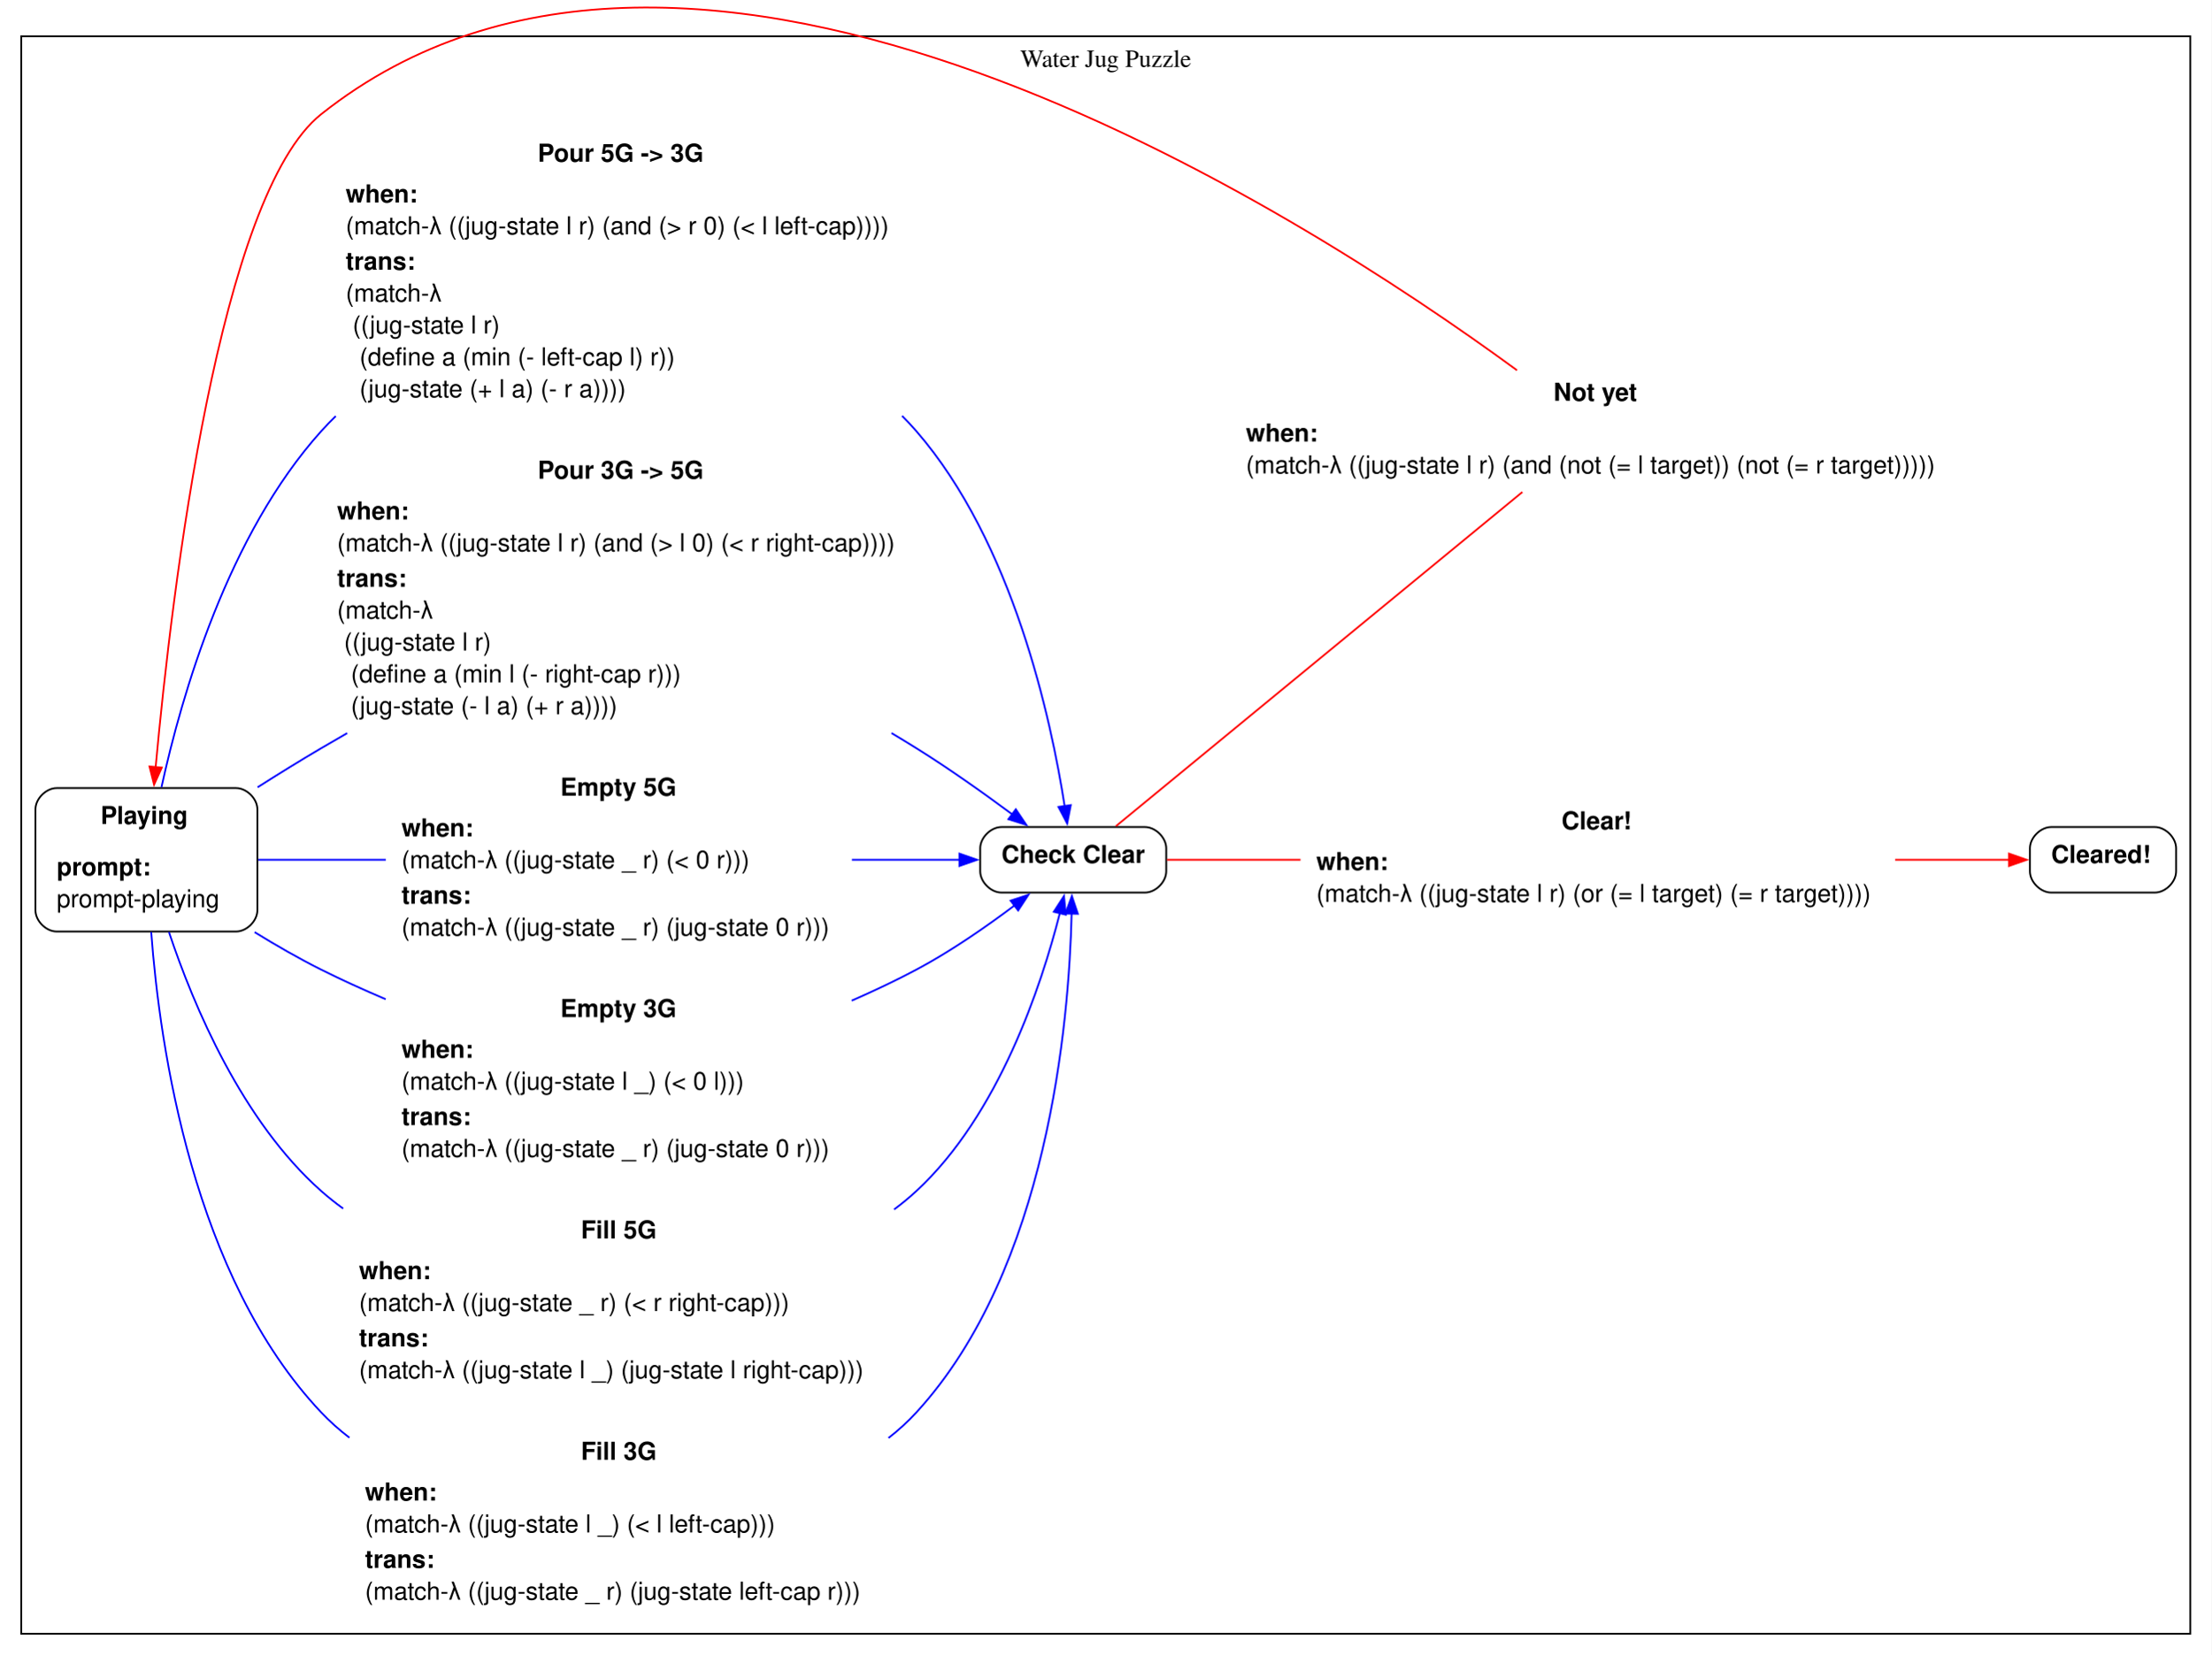
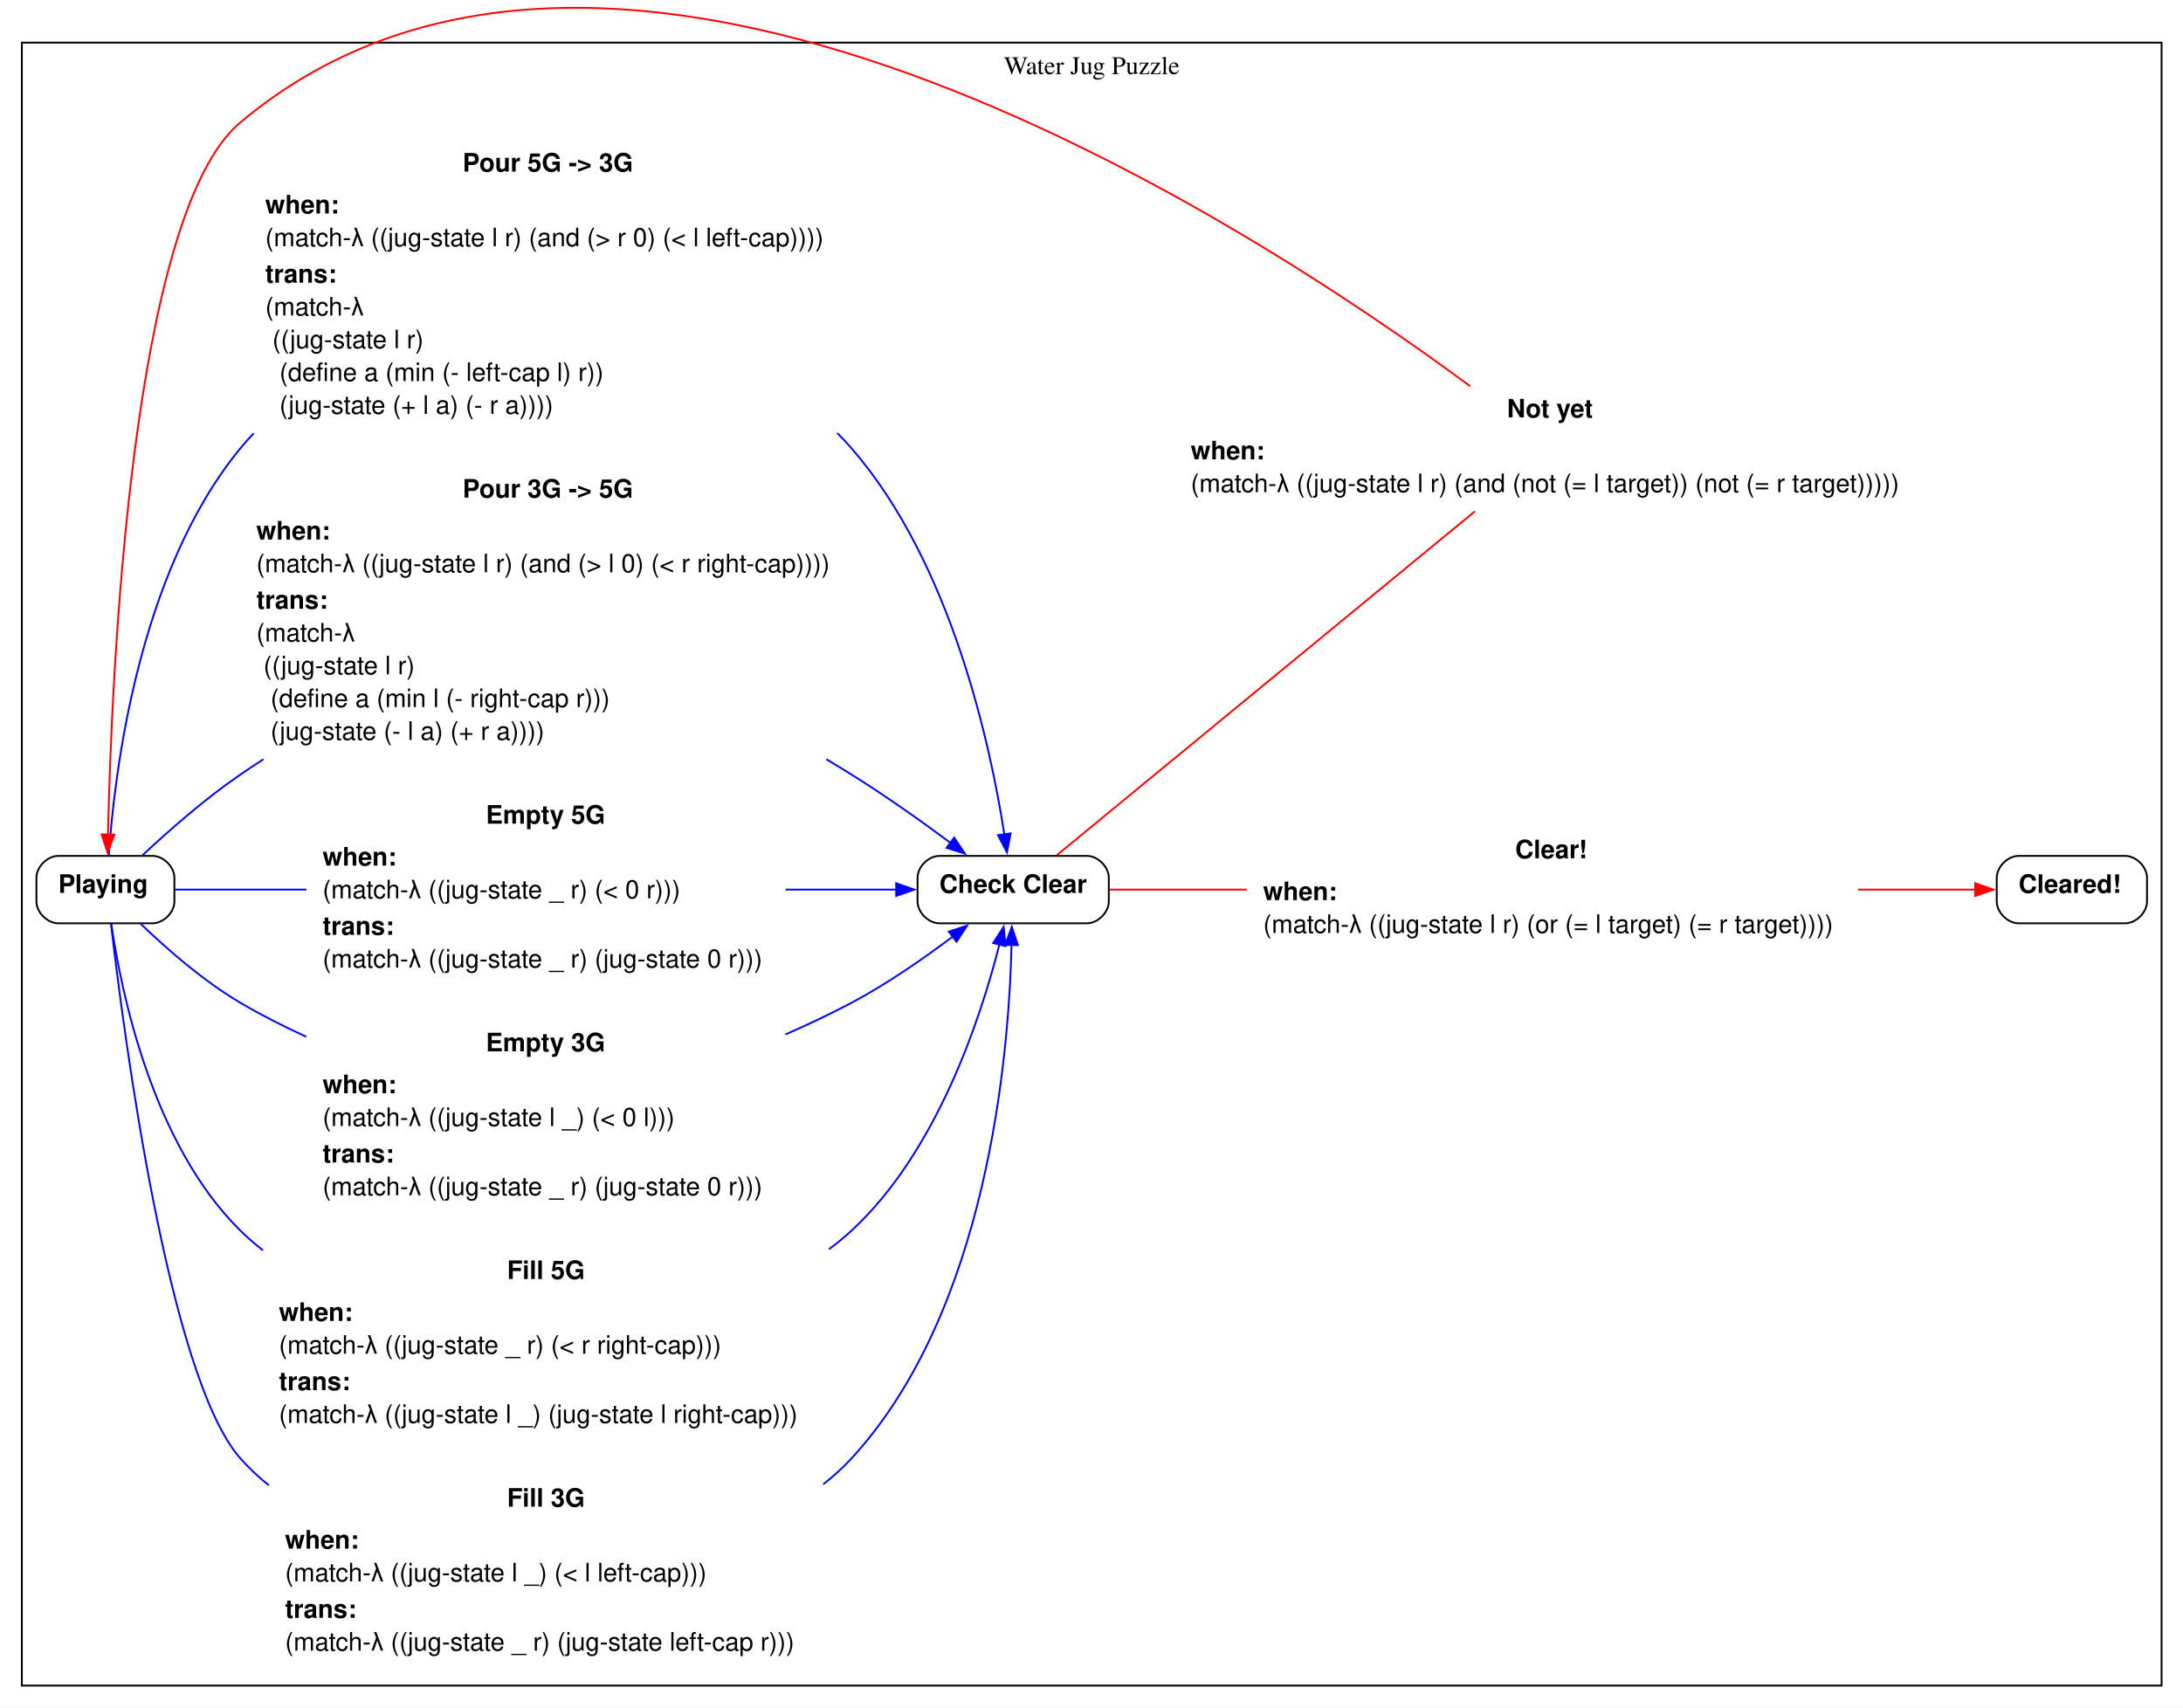
- <svg xmlns="http://www.w3.org/2000/svg" width="1664pt" height="1246pt" viewBox="0.00 0.00 1664.00 1246.00">
-   <g id="graph0" class="graph" transform="scale(1.33333 1.33333) rotate(0) translate(4 930.5)">
-     <polygon fill="white" stroke="none" points="-4,4 -4,-930.5 1244.25,-930.5 1244.25,4 -4,4" />
+ <svg xmlns="http://www.w3.org/2000/svg" width="1598pt" height="1250pt" viewBox="0.00 0.00 1598.00 1250.00">
+   <g id="graph0" class="graph" transform="scale(1.33333 1.33333) rotate(0) translate(4 933.4)">
+     <polygon fill="white" stroke="none" points="-4,4 -4,-933.4 1194.75,-933.4 1194.75,4 -4,4" />
    <g id="clust1" class="cluster">
-       <polygon fill="none" stroke="black" points="8,-8 8,-910 1232.25,-910 1232.25,-8 8,-8" />
-       <text xml:space="preserve" text-anchor="middle" x="620.12" y="-892.7" font-family="Times,serif" font-size="14.00">Water Jug Puzzle</text>
+       <polygon fill="none" stroke="black" points="8,-8 8,-910 1182.75,-910 1182.75,-8 8,-8" />
+       <text xml:space="preserve" text-anchor="middle" x="595.38" y="-892.7" font-family="Times,serif" font-size="14.00">Water Jug Puzzle</text>
    </g>
    <g id="node1" class="node">
-       <path fill="white" stroke="black" d="M129.25,-485.5C129.25,-485.5 28,-485.5 28,-485.5 22,-485.5 16,-479.5 16,-473.5 16,-473.5 16,-416.5 16,-416.5 16,-410.5 22,-404.5 28,-404.5 28,-404.5 129.25,-404.5 129.25,-404.5 135.25,-404.5 141.25,-410.5 141.25,-416.5 141.25,-416.5 141.25,-473.5 141.25,-473.5 141.25,-479.5 135.25,-485.5 129.25,-485.5" />
-       <text xml:space="preserve" text-anchor="start" x="52.75" y="-465.2" font-family="Helvetica,Arial,sans-serif" font-weight="bold" font-size="14.00">Playing</text>
-       <text xml:space="preserve" text-anchor="start" x="28" y="-436.2" font-family="Helvetica,Arial,sans-serif" font-weight="bold" font-size="14.00">prompt:</text>
-       <text xml:space="preserve" text-anchor="start" x="28" y="-418.2" font-family="Helvetica,Arial,sans-serif" font-size="14.00">prompt-playing</text>
+       <path fill="white" stroke="black" d="M79.75,-463.5C79.75,-463.5 28,-463.5 28,-463.5 22,-463.5 16,-457.5 16,-451.5 16,-451.5 16,-438.5 16,-438.5 16,-432.5 22,-426.5 28,-426.5 28,-426.5 79.75,-426.5 79.75,-426.5 85.75,-426.5 91.75,-432.5 91.75,-438.5 91.75,-438.5 91.75,-451.5 91.75,-451.5 91.75,-457.5 85.75,-463.5 79.75,-463.5" />
+       <text xml:space="preserve" text-anchor="start" x="28" y="-443.2" font-family="Helvetica,Arial,sans-serif" font-weight="bold" font-size="14.00">Playing</text>
    </g>
    <g id="node2" class="node">
-       <text xml:space="preserve" text-anchor="start" x="323.88" y="-106.2" font-family="Helvetica,Arial,sans-serif" font-weight="bold" font-size="14.00">Fill 3G</text>
-       <text xml:space="preserve" text-anchor="start" x="202" y="-83.2" font-family="Helvetica,Arial,sans-serif" font-weight="bold" font-size="14.00">when:</text>
-       <text xml:space="preserve" text-anchor="start" x="202" y="-65.2" font-family="Helvetica,Arial,sans-serif" font-size="14.00">(match-λ ((jug-state l _) (&lt; l left-cap)))</text>
-       <text xml:space="preserve" text-anchor="start" x="202" y="-45.2" font-family="Helvetica,Arial,sans-serif" font-weight="bold" font-size="14.00">trans:</text>
-       <text xml:space="preserve" text-anchor="start" x="202" y="-27.2" font-family="Helvetica,Arial,sans-serif" font-size="14.00">(match-λ ((jug-state _ r) (jug-state left-cap r)))</text>
+       <text xml:space="preserve" text-anchor="start" x="274.38" y="-106.2" font-family="Helvetica,Arial,sans-serif" font-weight="bold" font-size="14.00">Fill 3G</text>
+       <text xml:space="preserve" text-anchor="start" x="152.5" y="-83.2" font-family="Helvetica,Arial,sans-serif" font-weight="bold" font-size="14.00">when:</text>
+       <text xml:space="preserve" text-anchor="start" x="152.5" y="-65.2" font-family="Helvetica,Arial,sans-serif" font-size="14.00">(match-λ ((jug-state l _) (&lt; l left-cap)))</text>
+       <text xml:space="preserve" text-anchor="start" x="152.5" y="-45.2" font-family="Helvetica,Arial,sans-serif" font-weight="bold" font-size="14.00">trans:</text>
+       <text xml:space="preserve" text-anchor="start" x="152.5" y="-27.2" font-family="Helvetica,Arial,sans-serif" font-size="14.00">(match-λ ((jug-state _ r) (jug-state left-cap r)))</text>
    </g>
    <g id="edge1" class="edge">
-       <path fill="none" stroke="blue" d="M81.33,-404.2C86.23,-338.63 105.07,-209.45 177.25,-133 182.14,-127.82 187.5,-123.06 193.21,-118.69" />
+       <path fill="none" stroke="blue" d="M56.95,-426.18C63.95,-365.71 88.52,-177.76 127.75,-133 132.55,-127.52 137.88,-122.52 143.59,-117.95" />
    </g>
    <g id="node3" class="node">
-       <text xml:space="preserve" text-anchor="start" x="323.88" y="-231.2" font-family="Helvetica,Arial,sans-serif" font-weight="bold" font-size="14.00">Fill 5G</text>
-       <text xml:space="preserve" text-anchor="start" x="198.62" y="-208.2" font-family="Helvetica,Arial,sans-serif" font-weight="bold" font-size="14.00">when:</text>
-       <text xml:space="preserve" text-anchor="start" x="198.62" y="-190.2" font-family="Helvetica,Arial,sans-serif" font-size="14.00">(match-λ ((jug-state _ r) (&lt; r right-cap)))</text>
-       <text xml:space="preserve" text-anchor="start" x="198.62" y="-170.2" font-family="Helvetica,Arial,sans-serif" font-weight="bold" font-size="14.00">trans:</text>
-       <text xml:space="preserve" text-anchor="start" x="198.62" y="-152.2" font-family="Helvetica,Arial,sans-serif" font-size="14.00">(match-λ ((jug-state l _) (jug-state l right-cap)))</text>
+       <text xml:space="preserve" text-anchor="start" x="274.38" y="-231.2" font-family="Helvetica,Arial,sans-serif" font-weight="bold" font-size="14.00">Fill 5G</text>
+       <text xml:space="preserve" text-anchor="start" x="149.12" y="-208.2" font-family="Helvetica,Arial,sans-serif" font-weight="bold" font-size="14.00">when:</text>
+       <text xml:space="preserve" text-anchor="start" x="149.12" y="-190.2" font-family="Helvetica,Arial,sans-serif" font-size="14.00">(match-λ ((jug-state _ r) (&lt; r right-cap)))</text>
+       <text xml:space="preserve" text-anchor="start" x="149.12" y="-170.2" font-family="Helvetica,Arial,sans-serif" font-weight="bold" font-size="14.00">trans:</text>
+       <text xml:space="preserve" text-anchor="start" x="149.12" y="-152.2" font-family="Helvetica,Arial,sans-serif" font-size="14.00">(match-λ ((jug-state l _) (jug-state l right-cap)))</text>
    </g>
    <g id="edge3" class="edge">
-       <path fill="none" stroke="blue" d="M91.36,-404.18C105.38,-362.18 132.71,-297.47 177.25,-258 181.19,-254.51 185.35,-251.2 189.67,-248.07" />
+       <path fill="none" stroke="blue" d="M57.13,-426.06C62.53,-388.84 79.57,-305.66 127.75,-258 131.72,-254.08 135.95,-250.39 140.39,-246.94" />
    </g>
    <g id="node4" class="node">
-       <text xml:space="preserve" text-anchor="start" x="312.25" y="-356.2" font-family="Helvetica,Arial,sans-serif" font-weight="bold" font-size="14.00">Empty 3G</text>
-       <text xml:space="preserve" text-anchor="start" x="222.62" y="-333.2" font-family="Helvetica,Arial,sans-serif" font-weight="bold" font-size="14.00">when:</text>
-       <text xml:space="preserve" text-anchor="start" x="222.62" y="-315.2" font-family="Helvetica,Arial,sans-serif" font-size="14.00">(match-λ ((jug-state l _) (&lt; 0 l)))</text>
-       <text xml:space="preserve" text-anchor="start" x="222.62" y="-295.2" font-family="Helvetica,Arial,sans-serif" font-weight="bold" font-size="14.00">trans:</text>
-       <text xml:space="preserve" text-anchor="start" x="222.62" y="-277.2" font-family="Helvetica,Arial,sans-serif" font-size="14.00">(match-λ ((jug-state _ r) (jug-state 0 r)))</text>
+       <text xml:space="preserve" text-anchor="start" x="262.75" y="-356.2" font-family="Helvetica,Arial,sans-serif" font-weight="bold" font-size="14.00">Empty 3G</text>
+       <text xml:space="preserve" text-anchor="start" x="173.12" y="-333.2" font-family="Helvetica,Arial,sans-serif" font-weight="bold" font-size="14.00">when:</text>
+       <text xml:space="preserve" text-anchor="start" x="173.12" y="-315.2" font-family="Helvetica,Arial,sans-serif" font-size="14.00">(match-λ ((jug-state l _) (&lt; 0 l)))</text>
+       <text xml:space="preserve" text-anchor="start" x="173.12" y="-295.2" font-family="Helvetica,Arial,sans-serif" font-weight="bold" font-size="14.00">trans:</text>
+       <text xml:space="preserve" text-anchor="start" x="173.12" y="-277.2" font-family="Helvetica,Arial,sans-serif" font-size="14.00">(match-λ ((jug-state _ r) (jug-state 0 r)))</text>
    </g>
    <g id="edge5" class="edge">
-       <path fill="none" stroke="blue" d="M139.69,-404.16C151.87,-396.66 164.77,-389.24 177.25,-383 188.89,-377.18 201.21,-371.58 213.67,-366.28" />
+       <path fill="none" stroke="blue" d="M73.27,-426.19C87.23,-412.75 107.43,-394.98 127.75,-383 139.23,-376.23 151.56,-369.96 164.14,-364.21" />
    </g>
    <g id="node5" class="node">
-       <text xml:space="preserve" text-anchor="start" x="312.25" y="-481.2" font-family="Helvetica,Arial,sans-serif" font-weight="bold" font-size="14.00">Empty 5G</text>
-       <text xml:space="preserve" text-anchor="start" x="222.62" y="-458.2" font-family="Helvetica,Arial,sans-serif" font-weight="bold" font-size="14.00">when:</text>
-       <text xml:space="preserve" text-anchor="start" x="222.62" y="-440.2" font-family="Helvetica,Arial,sans-serif" font-size="14.00">(match-λ ((jug-state _ r) (&lt; 0 r)))</text>
-       <text xml:space="preserve" text-anchor="start" x="222.62" y="-420.2" font-family="Helvetica,Arial,sans-serif" font-weight="bold" font-size="14.00">trans:</text>
-       <text xml:space="preserve" text-anchor="start" x="222.62" y="-402.2" font-family="Helvetica,Arial,sans-serif" font-size="14.00">(match-λ ((jug-state _ r) (jug-state 0 r)))</text>
+       <text xml:space="preserve" text-anchor="start" x="262.75" y="-481.2" font-family="Helvetica,Arial,sans-serif" font-weight="bold" font-size="14.00">Empty 5G</text>
+       <text xml:space="preserve" text-anchor="start" x="173.12" y="-458.2" font-family="Helvetica,Arial,sans-serif" font-weight="bold" font-size="14.00">when:</text>
+       <text xml:space="preserve" text-anchor="start" x="173.12" y="-440.2" font-family="Helvetica,Arial,sans-serif" font-size="14.00">(match-λ ((jug-state _ r) (&lt; 0 r)))</text>
+       <text xml:space="preserve" text-anchor="start" x="173.12" y="-420.2" font-family="Helvetica,Arial,sans-serif" font-weight="bold" font-size="14.00">trans:</text>
+       <text xml:space="preserve" text-anchor="start" x="173.12" y="-402.2" font-family="Helvetica,Arial,sans-serif" font-size="14.00">(match-λ ((jug-state _ r) (jug-state 0 r)))</text>
    </g>
    <g id="edge7" class="edge">
-       <path fill="none" stroke="blue" d="M141.67,-445C163.36,-445 188.6,-445 213.76,-445" />
+       <path fill="none" stroke="blue" d="M92.09,-445C111.96,-445 137.74,-445 164.21,-445" />
    </g>
    <g id="node6" class="node">
-       <text xml:space="preserve" text-anchor="start" x="299.5" y="-660.2" font-family="Helvetica,Arial,sans-serif" font-weight="bold" font-size="14.00">Pour 3G -&gt; 5G</text>
-       <text xml:space="preserve" text-anchor="start" x="186.25" y="-637.2" font-family="Helvetica,Arial,sans-serif" font-weight="bold" font-size="14.00">when:</text>
-       <text xml:space="preserve" text-anchor="start" x="186.25" y="-619.2" font-family="Helvetica,Arial,sans-serif" font-size="14.00">(match-λ ((jug-state l r) (and (&gt; l 0) (&lt; r right-cap))))</text>
-       <text xml:space="preserve" text-anchor="start" x="186.25" y="-599.2" font-family="Helvetica,Arial,sans-serif" font-weight="bold" font-size="14.00">trans:</text>
-       <text xml:space="preserve" text-anchor="start" x="186.25" y="-581.2" font-family="Helvetica,Arial,sans-serif" font-size="14.00">(match-λ</text>
-       <text xml:space="preserve" text-anchor="start" x="186.25" y="-563.2" font-family="Helvetica,Arial,sans-serif" font-size="14.00"> ((jug-state l r)</text>
-       <text xml:space="preserve" text-anchor="start" x="186.25" y="-545.2" font-family="Helvetica,Arial,sans-serif" font-size="14.00">  (define a (min l (- right-cap r)))</text>
-       <text xml:space="preserve" text-anchor="start" x="186.25" y="-527.2" font-family="Helvetica,Arial,sans-serif" font-size="14.00">  (jug-state (- l a) (+ r a))))</text>
+       <text xml:space="preserve" text-anchor="start" x="250" y="-660.2" font-family="Helvetica,Arial,sans-serif" font-weight="bold" font-size="14.00">Pour 3G -&gt; 5G</text>
+       <text xml:space="preserve" text-anchor="start" x="136.75" y="-637.2" font-family="Helvetica,Arial,sans-serif" font-weight="bold" font-size="14.00">when:</text>
+       <text xml:space="preserve" text-anchor="start" x="136.75" y="-619.2" font-family="Helvetica,Arial,sans-serif" font-size="14.00">(match-λ ((jug-state l r) (and (&gt; l 0) (&lt; r right-cap))))</text>
+       <text xml:space="preserve" text-anchor="start" x="136.75" y="-599.2" font-family="Helvetica,Arial,sans-serif" font-weight="bold" font-size="14.00">trans:</text>
+       <text xml:space="preserve" text-anchor="start" x="136.75" y="-581.2" font-family="Helvetica,Arial,sans-serif" font-size="14.00">(match-λ</text>
+       <text xml:space="preserve" text-anchor="start" x="136.75" y="-563.2" font-family="Helvetica,Arial,sans-serif" font-size="14.00"> ((jug-state l r)</text>
+       <text xml:space="preserve" text-anchor="start" x="136.75" y="-545.2" font-family="Helvetica,Arial,sans-serif" font-size="14.00">  (define a (min l (- right-cap r)))</text>
+       <text xml:space="preserve" text-anchor="start" x="136.75" y="-527.2" font-family="Helvetica,Arial,sans-serif" font-size="14.00">  (jug-state (- l a) (+ r a))))</text>
    </g>
    <g id="edge9" class="edge">
-       <path fill="none" stroke="blue" d="M141.37,-485.95C153.18,-493.46 165.51,-501.1 177.25,-508 182.06,-510.83 186.98,-513.68 191.95,-516.53" />
+       <path fill="none" stroke="blue" d="M74.31,-463.93C88.46,-477.16 108.44,-494.76 127.75,-508 131.95,-510.88 136.25,-513.74 140.63,-516.57" />
    </g>
    <g id="node7" class="node">
-       <text xml:space="preserve" text-anchor="start" x="299.5" y="-839.2" font-family="Helvetica,Arial,sans-serif" font-weight="bold" font-size="14.00">Pour 5G -&gt; 3G</text>
-       <text xml:space="preserve" text-anchor="start" x="191.12" y="-816.2" font-family="Helvetica,Arial,sans-serif" font-weight="bold" font-size="14.00">when:</text>
-       <text xml:space="preserve" text-anchor="start" x="191.12" y="-798.2" font-family="Helvetica,Arial,sans-serif" font-size="14.00">(match-λ ((jug-state l r) (and (&gt; r 0) (&lt; l left-cap))))</text>
-       <text xml:space="preserve" text-anchor="start" x="191.12" y="-778.2" font-family="Helvetica,Arial,sans-serif" font-weight="bold" font-size="14.00">trans:</text>
-       <text xml:space="preserve" text-anchor="start" x="191.12" y="-760.2" font-family="Helvetica,Arial,sans-serif" font-size="14.00">(match-λ</text>
-       <text xml:space="preserve" text-anchor="start" x="191.12" y="-742.2" font-family="Helvetica,Arial,sans-serif" font-size="14.00"> ((jug-state l r)</text>
-       <text xml:space="preserve" text-anchor="start" x="191.12" y="-724.2" font-family="Helvetica,Arial,sans-serif" font-size="14.00">  (define a (min (- left-cap l) r))</text>
-       <text xml:space="preserve" text-anchor="start" x="191.12" y="-706.2" font-family="Helvetica,Arial,sans-serif" font-size="14.00">  (jug-state (+ l a) (- r a))))</text>
+       <text xml:space="preserve" text-anchor="start" x="250" y="-839.2" font-family="Helvetica,Arial,sans-serif" font-weight="bold" font-size="14.00">Pour 5G -&gt; 3G</text>
+       <text xml:space="preserve" text-anchor="start" x="141.62" y="-816.2" font-family="Helvetica,Arial,sans-serif" font-weight="bold" font-size="14.00">when:</text>
+       <text xml:space="preserve" text-anchor="start" x="141.62" y="-798.2" font-family="Helvetica,Arial,sans-serif" font-size="14.00">(match-λ ((jug-state l r) (and (&gt; r 0) (&lt; l left-cap))))</text>
+       <text xml:space="preserve" text-anchor="start" x="141.62" y="-778.2" font-family="Helvetica,Arial,sans-serif" font-weight="bold" font-size="14.00">trans:</text>
+       <text xml:space="preserve" text-anchor="start" x="141.62" y="-760.2" font-family="Helvetica,Arial,sans-serif" font-size="14.00">(match-λ</text>
+       <text xml:space="preserve" text-anchor="start" x="141.62" y="-742.2" font-family="Helvetica,Arial,sans-serif" font-size="14.00"> ((jug-state l r)</text>
+       <text xml:space="preserve" text-anchor="start" x="141.62" y="-724.2" font-family="Helvetica,Arial,sans-serif" font-size="14.00">  (define a (min (- left-cap l) r))</text>
+       <text xml:space="preserve" text-anchor="start" x="141.62" y="-706.2" font-family="Helvetica,Arial,sans-serif" font-size="14.00">  (jug-state (+ l a) (- r a))))</text>
    </g>
    <g id="edge11" class="edge">
-       <path fill="none" stroke="blue" d="M87.13,-485.99C98.54,-538.17 124.7,-628.55 177.25,-687 179.89,-689.93 182.64,-692.78 185.5,-695.56" />
+       <path fill="none" stroke="blue" d="M55.75,-463.94C58.73,-507.96 71.69,-618.63 127.75,-687 130.15,-689.92 132.66,-692.76 135.29,-695.52" />
    </g>
    <g id="node8" class="node">
-       <path fill="white" stroke="black" d="M642.25,-463.5C642.25,-463.5 561.25,-463.5 561.25,-463.5 555.25,-463.5 549.25,-457.5 549.25,-451.5 549.25,-451.5 549.25,-438.5 549.25,-438.5 549.25,-432.5 555.25,-426.5 561.25,-426.5 561.25,-426.5 642.25,-426.5 642.25,-426.5 648.25,-426.5 654.25,-432.5 654.25,-438.5 654.25,-438.5 654.25,-451.5 654.25,-451.5 654.25,-457.5 648.25,-463.5 642.25,-463.5" />
-       <text xml:space="preserve" text-anchor="start" x="561.25" y="-443.2" font-family="Helvetica,Arial,sans-serif" font-weight="bold" font-size="14.00">Check Clear</text>
+       <path fill="white" stroke="black" d="M592.75,-463.5C592.75,-463.5 511.75,-463.5 511.75,-463.5 505.75,-463.5 499.75,-457.5 499.75,-451.5 499.75,-451.5 499.75,-438.5 499.75,-438.5 499.75,-432.5 505.75,-426.5 511.75,-426.5 511.75,-426.5 592.75,-426.5 592.75,-426.5 598.75,-426.5 604.75,-432.5 604.75,-438.5 604.75,-438.5 604.75,-451.5 604.75,-451.5 604.75,-457.5 598.75,-463.5 592.75,-463.5" />
+       <text xml:space="preserve" text-anchor="start" x="511.75" y="-443.2" font-family="Helvetica,Arial,sans-serif" font-weight="bold" font-size="14.00">Check Clear</text>
    </g>
    <g id="edge2" class="edge">
-       <path fill="none" stroke="blue" d="M497.48,-118.51C503.14,-122.93 508.44,-127.75 513.25,-133 587.56,-214.1 599.4,-353.33 600.85,-414.57" />
-       <polygon fill="blue" stroke="blue" points="597.35,-414.62 600.99,-424.56 604.35,-414.51 597.35,-414.62" />
+       <path fill="none" stroke="blue" d="M447.98,-118.51C453.64,-122.93 458.94,-127.75 463.75,-133 538.06,-214.1 549.9,-353.33 551.35,-414.57" />
+       <polygon fill="blue" stroke="blue" points="547.85,-414.62 551.49,-424.56 554.85,-414.51 547.85,-414.62" />
    </g>
    <g id="edge4" class="edge">
-       <path fill="none" stroke="blue" d="M500.65,-247.56C505.06,-250.84 509.27,-254.32 513.25,-258 559.81,-301.11 583.82,-374.02 594.2,-414.9" />
-       <polygon fill="blue" stroke="blue" points="590.78,-415.64 596.53,-424.54 597.58,-414 590.78,-415.64" />
+       <path fill="none" stroke="blue" d="M451.15,-247.56C455.56,-250.84 459.77,-254.32 463.75,-258 510.31,-301.11 534.32,-374.02 544.7,-414.9" />
+       <polygon fill="blue" stroke="blue" points="541.28,-415.64 547.03,-424.54 548.08,-414 541.28,-415.64" />
    </g>
    <g id="edge6" class="edge">
-       <path fill="none" stroke="blue" d="M476.71,-365.47C489.25,-370.95 501.62,-376.82 513.25,-383 532.63,-393.3 552.71,-407.26 568.74,-419.32" />
-       <polygon fill="blue" stroke="blue" points="566.41,-421.94 576.47,-425.25 570.66,-416.39 566.41,-421.94" />
+       <path fill="none" stroke="blue" d="M427.21,-365.47C439.75,-370.95 452.12,-376.82 463.75,-383 483.13,-393.3 503.21,-407.26 519.24,-419.32" />
+       <polygon fill="blue" stroke="blue" points="516.91,-421.94 526.97,-425.25 521.16,-416.39 516.91,-421.94" />
    </g>
    <g id="edge8" class="edge">
-       <path fill="none" stroke="blue" d="M476.85,-445C497.98,-445 518.98,-445 537.53,-445" />
-       <polygon fill="blue" stroke="blue" points="537.52,-448.5 547.52,-445 537.52,-441.5 537.52,-448.5" />
+       <path fill="none" stroke="blue" d="M427.35,-445C448.48,-445 469.48,-445 488.03,-445" />
+       <polygon fill="blue" stroke="blue" points="488.02,-448.5 498.02,-445 488.02,-441.5 488.02,-448.5" />
    </g>
    <g id="edge10" class="edge">
-       <path fill="none" stroke="blue" d="M499.17,-516.58C503.95,-513.73 508.65,-510.86 513.25,-508 531.71,-496.5 551.44,-482.47 567.49,-470.56" />
-       <polygon fill="blue" stroke="blue" points="569.35,-473.54 575.26,-464.74 565.15,-467.93 569.35,-473.54" />
+       <path fill="none" stroke="blue" d="M449.67,-516.58C454.45,-513.73 459.15,-510.86 463.75,-508 482.21,-496.5 501.94,-482.47 517.99,-470.56" />
+       <polygon fill="blue" stroke="blue" points="519.85,-473.54 525.76,-464.74 515.65,-467.93 519.85,-473.54" />
    </g>
    <g id="edge12" class="edge">
-       <path fill="none" stroke="blue" d="M505.15,-695.69C507.96,-692.87 510.67,-689.98 513.25,-687 567.71,-624.15 589.24,-524.75 596.93,-475.18" />
-       <polygon fill="blue" stroke="blue" points="600.36,-475.88 598.34,-465.48 593.43,-474.87 600.36,-475.88" />
+       <path fill="none" stroke="blue" d="M455.65,-695.69C458.46,-692.87 461.17,-689.98 463.75,-687 518.21,-624.15 539.74,-524.75 547.43,-475.18" />
+       <polygon fill="blue" stroke="blue" points="550.86,-475.88 548.84,-465.48 543.93,-474.87 550.86,-475.88" />
    </g>
    <g id="node9" class="node">
-       <text xml:space="preserve" text-anchor="start" x="872.88" y="-704.2" font-family="Helvetica,Arial,sans-serif" font-weight="bold" font-size="14.00">Not yet</text>
-       <text xml:space="preserve" text-anchor="start" x="699.25" y="-681.2" font-family="Helvetica,Arial,sans-serif" font-weight="bold" font-size="14.00">when:</text>
-       <text xml:space="preserve" text-anchor="start" x="699.25" y="-663.2" font-family="Helvetica,Arial,sans-serif" font-size="14.00">(match-λ ((jug-state l r) (and (not (= l target)) (not (= r target)))))</text>
+       <text xml:space="preserve" text-anchor="start" x="823.38" y="-704.2" font-family="Helvetica,Arial,sans-serif" font-weight="bold" font-size="14.00">Not yet</text>
+       <text xml:space="preserve" text-anchor="start" x="649.75" y="-681.2" font-family="Helvetica,Arial,sans-serif" font-weight="bold" font-size="14.00">when:</text>
+       <text xml:space="preserve" text-anchor="start" x="649.75" y="-663.2" font-family="Helvetica,Arial,sans-serif" font-size="14.00">(match-λ ((jug-state l r) (and (not (= l target)) (not (= r target)))))</text>
    </g>
    <g id="edge13" class="edge">
-       <path fill="none" stroke="red" d="M625.84,-463.99C675.36,-504.71 792.36,-600.94 855.27,-652.68" />
+       <path fill="none" stroke="red" d="M576.34,-463.99C625.86,-504.71 742.86,-600.94 805.77,-652.68" />
    </g>
    <g id="node10" class="node">
-       <text xml:space="preserve" text-anchor="start" x="877.38" y="-462.2" font-family="Helvetica,Arial,sans-serif" font-weight="bold" font-size="14.00">Clear!</text>
-       <text xml:space="preserve" text-anchor="start" x="739" y="-439.2" font-family="Helvetica,Arial,sans-serif" font-weight="bold" font-size="14.00">when:</text>
-       <text xml:space="preserve" text-anchor="start" x="739" y="-421.2" font-family="Helvetica,Arial,sans-serif" font-size="14.00">(match-λ ((jug-state l r) (or (= l target) (= r target))))</text>
+       <text xml:space="preserve" text-anchor="start" x="827.88" y="-462.2" font-family="Helvetica,Arial,sans-serif" font-weight="bold" font-size="14.00">Clear!</text>
+       <text xml:space="preserve" text-anchor="start" x="689.5" y="-439.2" font-family="Helvetica,Arial,sans-serif" font-weight="bold" font-size="14.00">when:</text>
+       <text xml:space="preserve" text-anchor="start" x="689.5" y="-421.2" font-family="Helvetica,Arial,sans-serif" font-size="14.00">(match-λ ((jug-state l r) (or (= l target) (= r target))))</text>
    </g>
    <g id="edge15" class="edge">
-       <path fill="none" stroke="red" d="M654.68,-445C676.29,-445 702.71,-445 730.06,-445" />
+       <path fill="none" stroke="red" d="M605.18,-445C626.79,-445 653.21,-445 680.56,-445" />
    </g>
    <g id="edge14" class="edge">
-       <path fill="none" stroke="red" d="M852.25,-721.42C730.2,-810.85 386.68,-1032.42 177.25,-866 119.91,-820.44 93.25,-599.53 83.82,-497.21" />
-       <polygon fill="red" stroke="red" points="87.33,-497.08 82.95,-487.43 80.35,-497.71 87.33,-497.08" />
+       <path fill="none" stroke="red" d="M803.13,-721.38C680.57,-811.97 332.89,-1038.68 127.75,-866 67.99,-815.69 57.23,-563.2 55.3,-475.26" />
+       <polygon fill="red" stroke="red" points="58.8,-475.19 55.11,-465.26 51.8,-475.33 58.8,-475.19" />
    </g>
    <g id="node11" class="node">
-       <path fill="white" stroke="black" d="M1212.25,-463.5C1212.25,-463.5 1153.75,-463.5 1153.75,-463.5 1147.75,-463.5 1141.75,-457.5 1141.75,-451.5 1141.75,-451.5 1141.75,-438.5 1141.75,-438.5 1141.75,-432.5 1147.75,-426.5 1153.75,-426.5 1153.75,-426.5 1212.25,-426.5 1212.25,-426.5 1218.25,-426.5 1224.25,-432.5 1224.25,-438.5 1224.25,-438.5 1224.25,-451.5 1224.25,-451.5 1224.25,-457.5 1218.25,-463.5 1212.25,-463.5" />
-       <text xml:space="preserve" text-anchor="start" x="1153.75" y="-443.2" font-family="Helvetica,Arial,sans-serif" font-weight="bold" font-size="14.00">Cleared!</text>
+       <path fill="white" stroke="black" d="M1162.75,-463.5C1162.75,-463.5 1104.25,-463.5 1104.25,-463.5 1098.25,-463.5 1092.25,-457.5 1092.25,-451.5 1092.25,-451.5 1092.25,-438.5 1092.25,-438.5 1092.25,-432.5 1098.25,-426.5 1104.25,-426.5 1104.25,-426.5 1162.75,-426.5 1162.75,-426.5 1168.75,-426.5 1174.75,-432.5 1174.75,-438.5 1174.75,-438.5 1174.75,-451.5 1174.75,-451.5 1174.75,-457.5 1168.75,-463.5 1162.75,-463.5" />
+       <text xml:space="preserve" text-anchor="start" x="1104.25" y="-443.2" font-family="Helvetica,Arial,sans-serif" font-weight="bold" font-size="14.00">Cleared!</text>
    </g>
    <g id="edge16" class="edge">
-       <path fill="none" stroke="red" d="M1065.67,-445C1088.91,-445 1111.21,-445 1129.97,-445" />
-       <polygon fill="red" stroke="red" points="1129.94,-448.5 1139.94,-445 1129.94,-441.5 1129.94,-448.5" />
+       <path fill="none" stroke="red" d="M1016.17,-445C1039.41,-445 1061.71,-445 1080.47,-445" />
+       <polygon fill="red" stroke="red" points="1080.44,-448.5 1090.44,-445 1080.44,-441.5 1080.44,-448.5" />
    </g>
  </g>
</svg>
